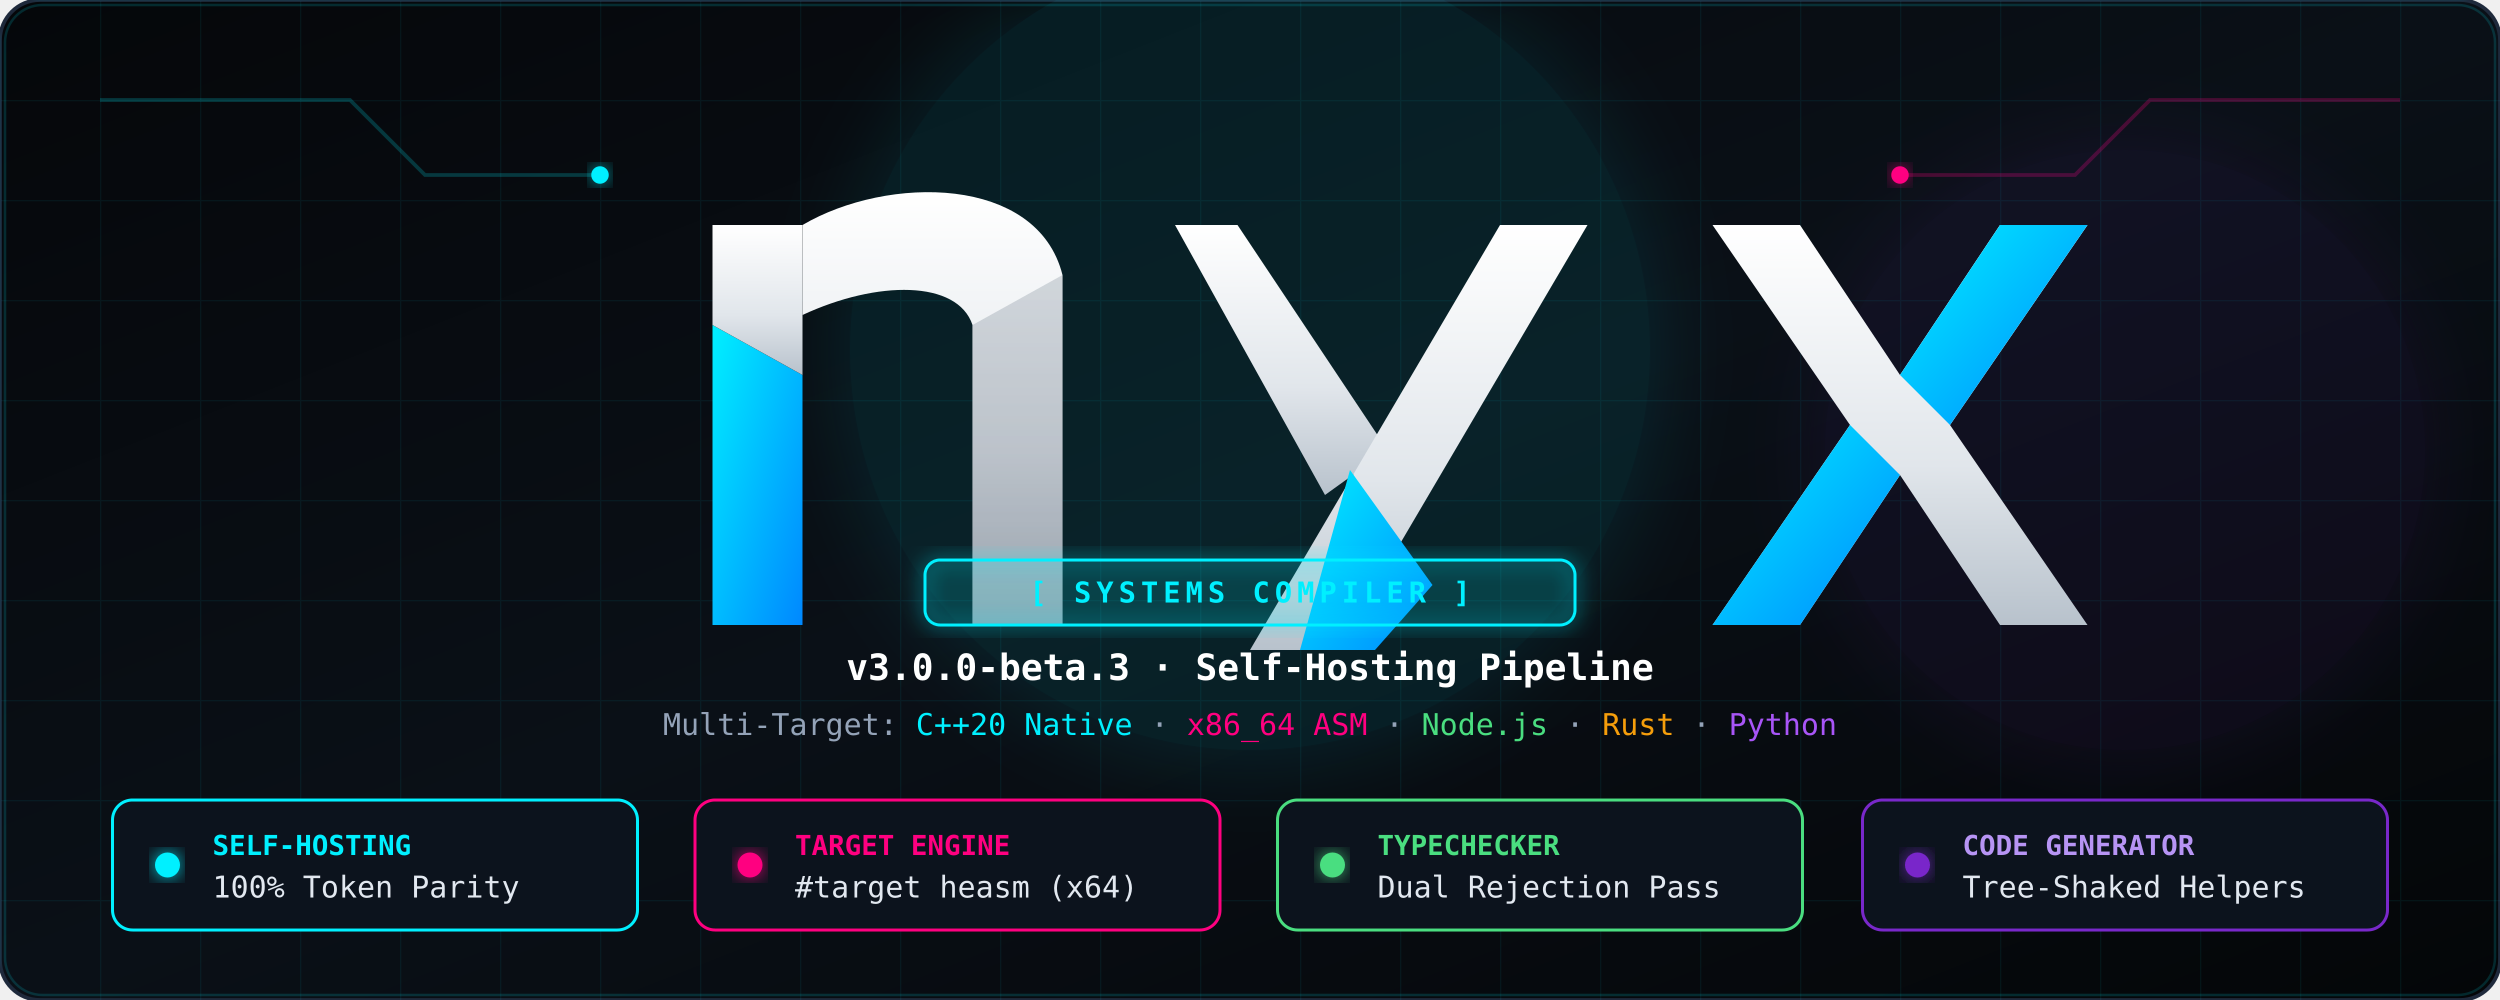
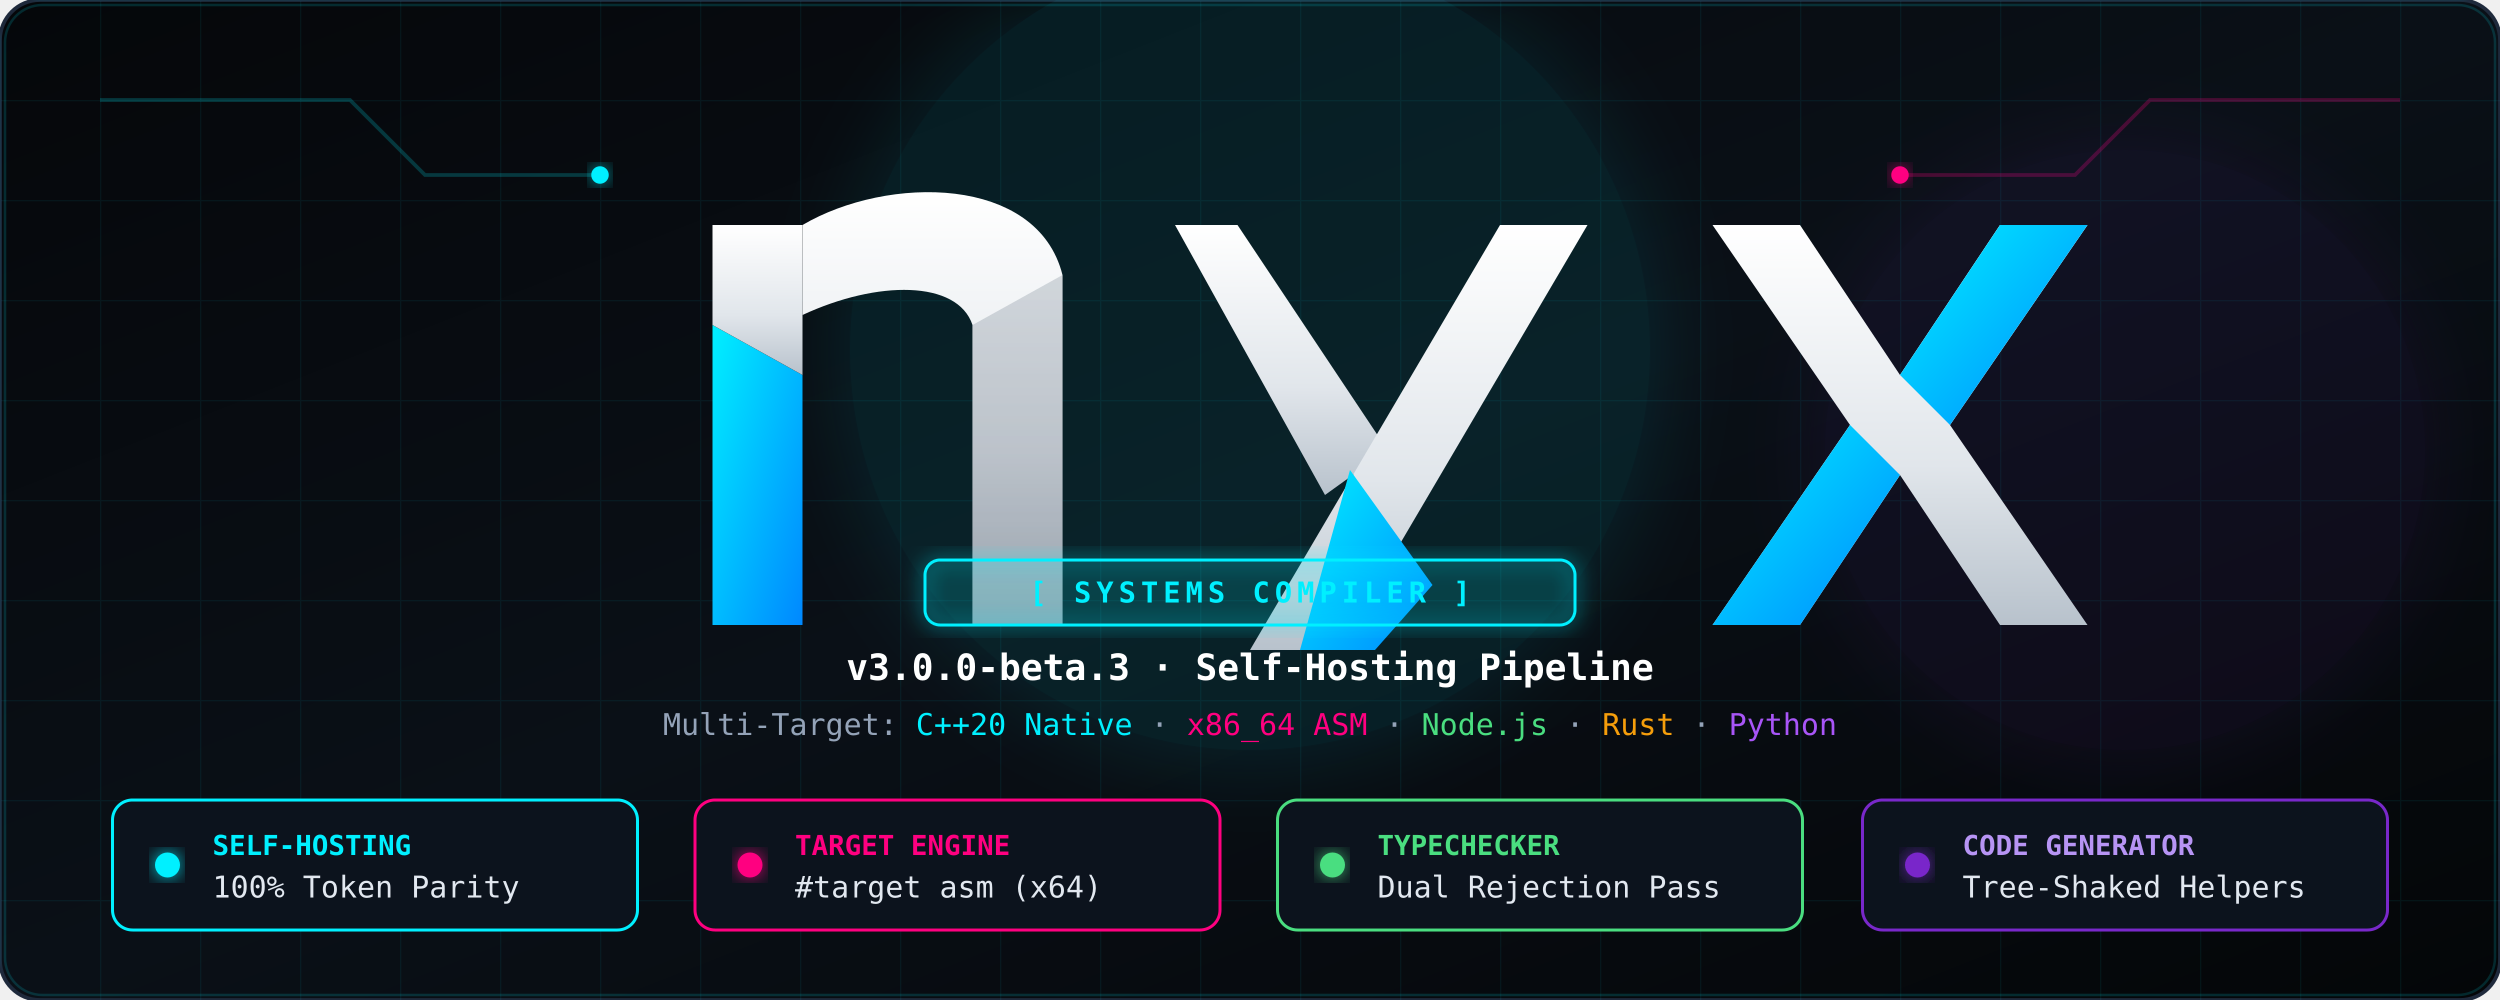
<svg xmlns="http://www.w3.org/2000/svg" viewBox="0 0 1000 400" width="100%" height="100%">
  <defs>
    <linearGradient id="cardBg" x1="0%" y1="0%" x2="100%" y2="100%">
      <stop offset="0%" stop-color="#05070a" />
      <stop offset="50%" stop-color="#0a1017" />
      <stop offset="100%" stop-color="#040608" />
    </linearGradient>
    <linearGradient id="silverGrad" x1="0%" y1="0%" x2="0%" y2="100%">
      <stop offset="0%" stop-color="#FFFFFF" />
      <stop offset="60%" stop-color="#E1E6EB" />
      <stop offset="100%" stop-color="#B8C2CC" />
    </linearGradient>
    <linearGradient id="cyanFacet" x1="0%" y1="0%" x2="100%" y2="100%">
      <stop offset="0%" stop-color="#00F0FF" />
      <stop offset="100%" stop-color="#0088FF" />
    </linearGradient>
    <linearGradient id="shadeFacet" x1="0%" y1="0%" x2="0%" y2="100%">
      <stop offset="0%" stop-color="#7B8896" />
      <stop offset="100%" stop-color="#4B5563" />
    </linearGradient>
    <linearGradient id="laserBeam" x1="0%" y1="0%" x2="100%" y2="0%">
      <stop offset="0%" stop-color="rgba(0, 240, 255, 0)" />
      <stop offset="50%" stop-color="rgba(0, 240, 255, 0.9)" />
      <stop offset="100%" stop-color="rgba(0, 240, 255, 0)" />
    </linearGradient>
    <pattern id="cyberGrid" width="40" height="40" patternUnits="userSpaceOnUse">
      <path d="M 40 0 L 0 0 0 40" fill="none" stroke="rgba(0, 240, 255, 0.06)" stroke-width="1" />
    </pattern>
    <filter id="glowFilter" x="-20%" y="-20%" width="140%" height="140%">
      <feGaussianBlur stdDeviation="4" result="blur" />
      <feMerge>
        <feMergeNode in="blur" />
        <feMergeNode in="SourceGraphic" />
      </feMerge>
    </filter>
    <filter id="masterGlow" x="-50%" y="-50%" width="200%" height="200%">
      <feGaussianBlur stdDeviation="16" result="blur1" />
      <feGaussianBlur stdDeviation="6" result="blur2" />
      <feMerge>
        <feMergeNode in="blur1" />
        <feMergeNode in="blur2" />
        <feMergeNode in="SourceGraphic" />
      </feMerge>
    </filter>
  </defs>
  <style>
    .mono { font-family: 'JetBrains Mono', 'Fira Code', monospace; }
    .sans { font-family: 'Inter', system-ui, -apple-system, sans-serif; }
    
    @keyframes scanline {
      0% { transform: translateY(0px); opacity: 0; }
      10% { opacity: 1; }
      90% { opacity: 1; }
      100% { transform: translateY(400px); opacity: 0; }
    }
    .scanner { animation: scanline 4.5s linear infinite; }

    @keyframes logoAura {
      0%, 100% { filter: drop-shadow(0 0 8px rgba(0, 240, 255, 0.3)); }
      50% { filter: drop-shadow(0 0 24px rgba(0, 240, 255, 0.75)); }
    }
    .metallic-logo { animation: logoAura 3.5s ease-in-out infinite; }

    @keyframes cardPulse {
      0%, 100% { stroke-opacity: 0.35; }
      50% { stroke-opacity: 0.85; }
    }
    .badge-card { animation: cardPulse 3s ease-in-out infinite; }
  </style>
  <rect width="1000" height="400" rx="16" fill="url(#cardBg)" stroke="#1e293b" stroke-width="1.5" />
  <rect width="1000" height="400" rx="16" fill="url(#cyberGrid)" />
  <rect x="2" y="2" width="996" height="396" rx="15" fill="none" stroke="rgba(0, 240, 255, 0.15)" stroke-width="1" />
  <line x1="0" y1="0" x2="1000" y2="0" stroke="url(#laserBeam)" stroke-width="2.5" class="scanner" filter="url(#glowFilter)" />
  <path d="M 40 40 L 140 40 L 170 70 L 240 70" fill="none" stroke="rgba(0, 240, 255, 0.2)" stroke-width="1.5" />
  <circle cx="240" cy="70" r="3.5" fill="#00f0ff" filter="url(#glowFilter)" />
  <path d="M 960 40 L 860 40 L 830 70 L 760 70" fill="none" stroke="rgba(255, 0, 128, 0.25)" stroke-width="1.5" />
  <circle cx="760" cy="70" r="3.5" fill="#ff0080" filter="url(#glowFilter)" />
  <circle cx="500" cy="140" r="160" fill="#00f0ff" opacity="0.08" filter="url(#masterGlow)" />
  <circle cx="850" cy="180" r="120" fill="#7928ca" opacity="0.07" filter="url(#masterGlow)" />
  <g transform="translate(225, 20)" class="metallic-logo">
    <path d="M 60 110 L 96 130 L 96 230 L 60 230 Z" fill="url(#cyanFacet)" />
    <path d="M 60 70 L 96 70 L 96 130 L 60 110 Z" fill="url(#silverGrad)" />
    <path d="M 96 70 C 130 50 190 50 200 90 L 200 230 L 164 230 L 164 110 C 158 92 126 92 96 106 Z" fill="url(#silverGrad)" />
    <path d="M 164 110 L 200 90 L 200 230 L 164 230 Z" fill="url(#shadeFacet)" opacity="0.3" />
    <path d="M 270 70 L 330 160 L 305 178 L 245 70 Z" fill="url(#silverGrad)" />
    <path d="M 375 70 L 275 240 L 310 240 L 410 70 Z" fill="url(#silverGrad)" />
    <path d="M 315 168 L 348 214 L 325 240 L 295 240 Z" fill="url(#cyanFacet)" />
    <path d="M 460 70 L 515 150 L 460 230 L 495 230 L 535 170 L 575 230 L 610 230 L 555 150 L 610 70 L 575 70 L 535 130 L 495 70 Z" fill="url(#silverGrad)" />
    <path d="M 555 150 L 610 70 L 575 70 L 535 130 Z" fill="url(#cyanFacet)" />
    <path d="M 515 150 L 460 230 L 495 230 L 535 170 Z" fill="url(#cyanFacet)" />
  </g>
  <g transform="translate(500, 240)" text-anchor="middle">
    <g transform="translate(-130, -16)">
      <rect width="260" height="26" rx="6" fill="rgba(0, 240, 255, 0.08)" stroke="#00f0ff" stroke-width="1.2" filter="url(#glowFilter)" />
      <text x="130" y="17" text-anchor="middle" class="mono" font-size="11.5" font-weight="700" fill="#00f0ff" letter-spacing="2">[ SYSTEMS COMPILER ]</text>
    </g>
    <text y="32" class="mono" font-size="14.5" font-weight="700" fill="#ffffff">v3.0.0-beta.3 · Self-Hosting Pipeline</text>
    <text y="54" class="mono" font-size="12" fill="#94a3b8">
      Multi-Target: <tspan fill="#00f0ff">C++20 Native</tspan> · <tspan fill="#ff0080">x86_64 ASM</tspan> · <tspan fill="#4ade80">Node.js</tspan> · <tspan fill="#f59e0b">Rust</tspan> · <tspan fill="#a855f7">Python</tspan>
    </text>
  </g>
  <g transform="translate(45, 320)">
    <rect x="0" y="0" width="210" height="52" rx="8" fill="#0c131d" stroke="#00f0ff" stroke-width="1.2" class="badge-card" />
    <circle cx="22" cy="26" r="5" fill="#00f0ff" filter="url(#glowFilter)" />
    <text x="40" y="22" class="mono" font-size="11" font-weight="700" fill="#00f0ff">SELF-HOSTING</text>
    <text x="40" y="39" class="mono" font-size="12" fill="#e2e8f0">100% Token Parity</text>
    <rect x="233" y="0" width="210" height="52" rx="8" fill="#0c131d" stroke="#ff0080" stroke-width="1.2" class="badge-card" />
    <circle cx="255" cy="26" r="5" fill="#ff0080" filter="url(#glowFilter)" />
    <text x="273" y="22" class="mono" font-size="11" font-weight="700" fill="#ff0080">TARGET ENGINE</text>
-     <text x="273" y="39" class="mono" font-size="12" fill="#e2e8f0">#target heasm (x64)</text>
+     <text x="273" y="39" class="mono" font-size="12" fill="#e2e8f0">#target asm (x64)</text>
    <rect x="466" y="0" width="210" height="52" rx="8" fill="#0c131d" stroke="#4ade80" stroke-width="1.2" class="badge-card" />
    <circle cx="488" cy="26" r="5" fill="#4ade80" filter="url(#glowFilter)" />
    <text x="506" y="22" class="mono" font-size="11" font-weight="700" fill="#4ade80">TYPECHECKER</text>
    <text x="506" y="39" class="mono" font-size="12" fill="#e2e8f0">Dual Rejection Pass</text>
    <rect x="700" y="0" width="210" height="52" rx="8" fill="#0c131d" stroke="#7928ca" stroke-width="1.2" class="badge-card" />
    <circle cx="722" cy="26" r="5" fill="#7928ca" filter="url(#glowFilter)" />
    <text x="740" y="22" class="mono" font-size="11" font-weight="700" fill="#b794f4">CODE GENERATOR</text>
    <text x="740" y="39" class="mono" font-size="12" fill="#e2e8f0">Tree-Shaked Helpers</text>
  </g>
</svg>
